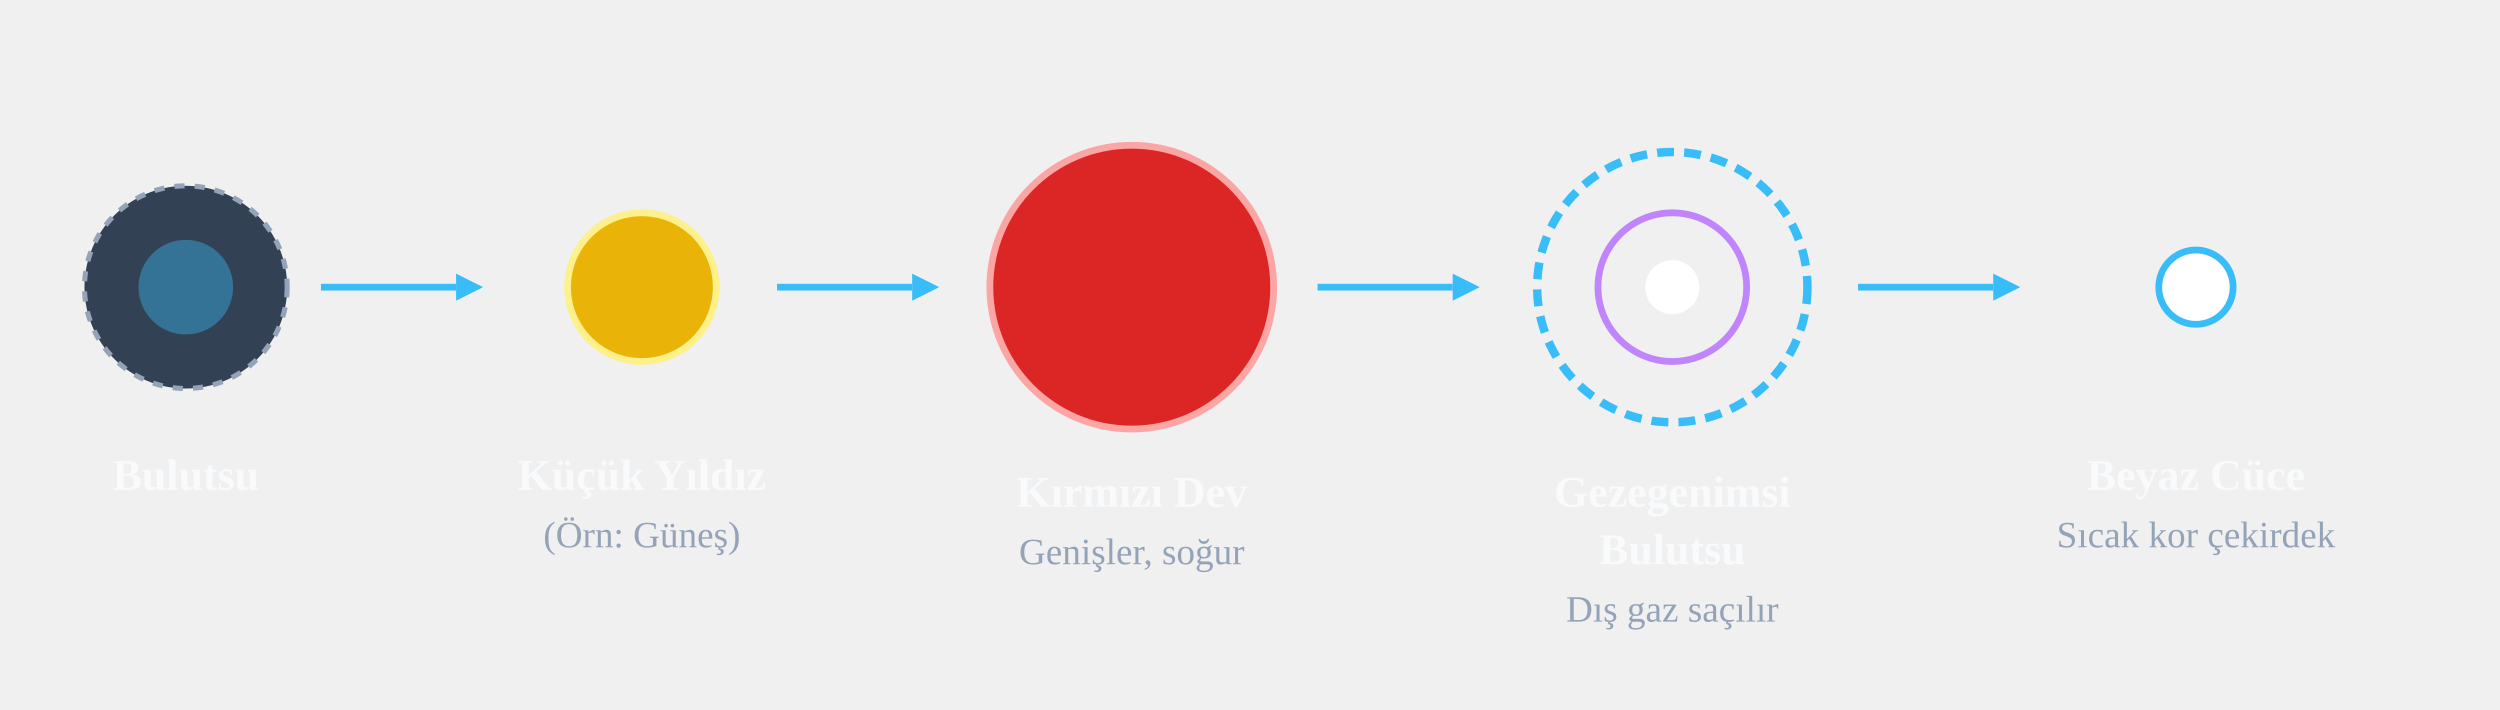
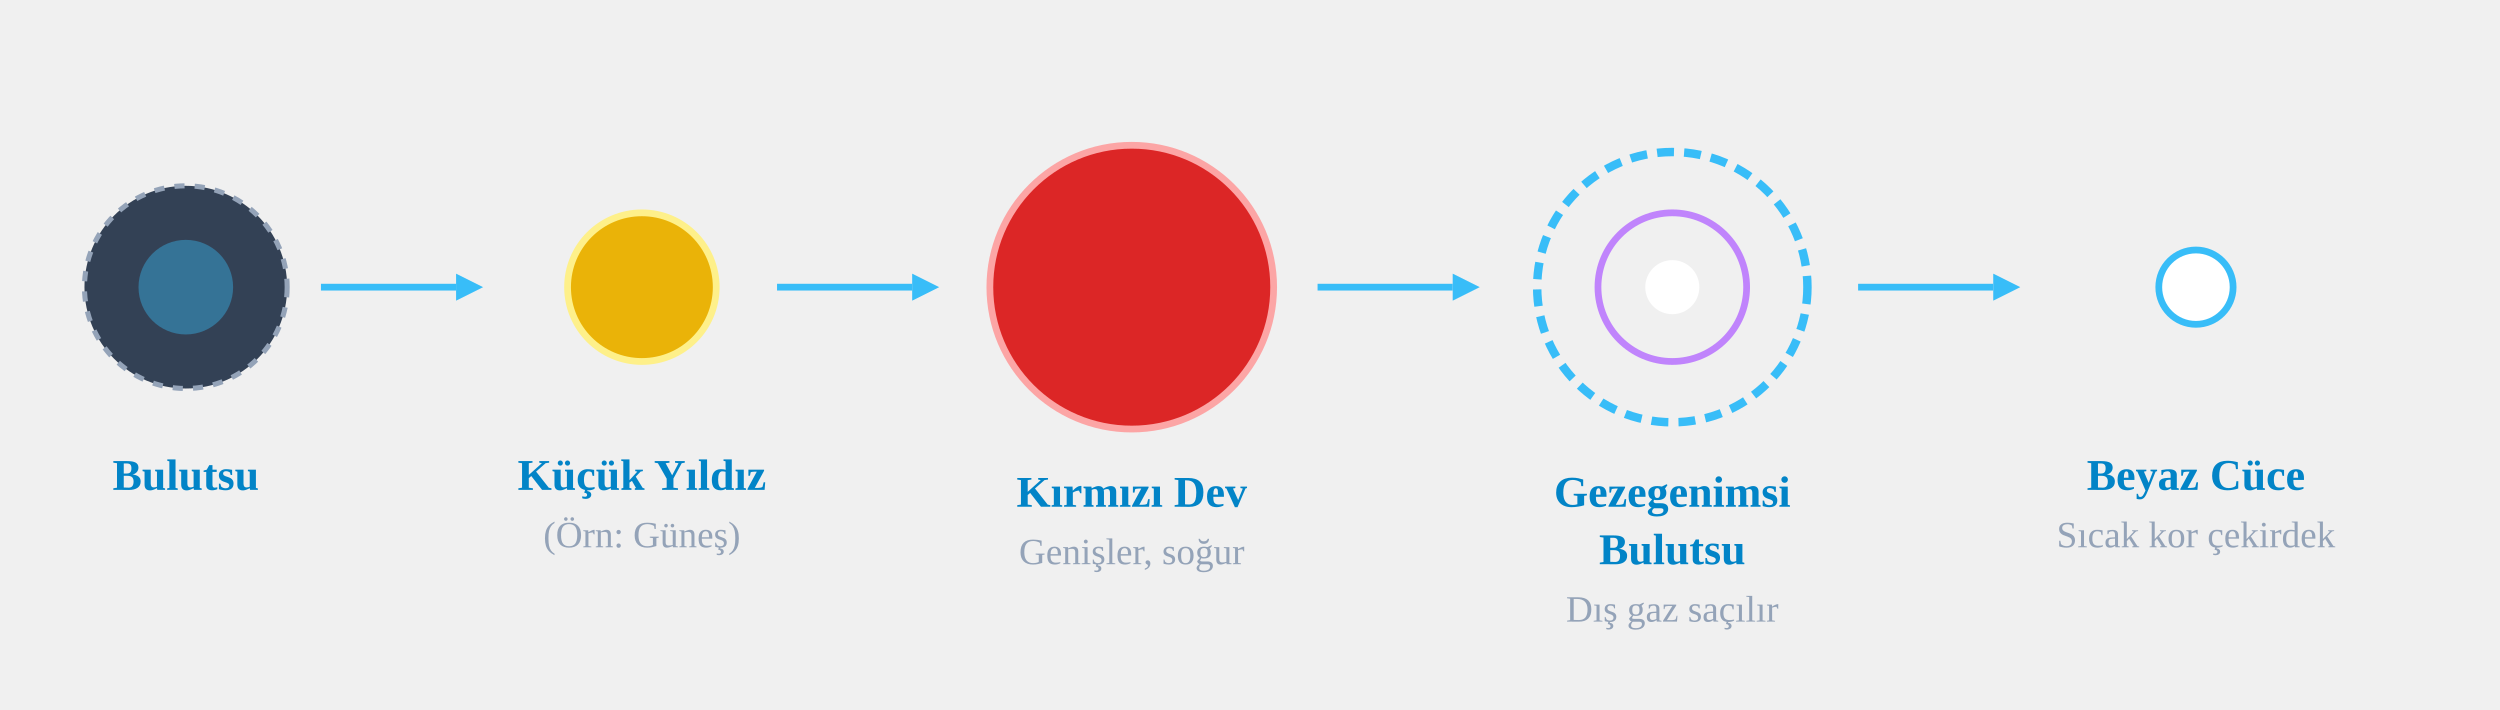
<svg xmlns="http://www.w3.org/2000/svg" viewBox="0 0 740 210" width="100%" height="100%">
  <rect width="100%" height="100%" fill="none" />
  <g transform="translate(10, 30)">
    <circle cx="45" cy="55" r="30" fill="#334155" stroke="#94a3b8" stroke-width="1.5" stroke-dasharray="3,3" />
    <circle cx="45" cy="55" r="14" fill="#38bdf8" opacity="0.4" />
-     <text x="45" y="115" fill="#f8fafc" font-size="13" font-weight="bold" text-anchor="middle">Bulutsu</text>
+     <text x="45" y="115" fill="#0284c7" font-size="13" font-weight="bold" text-anchor="middle">Bulutsu</text>
  </g>
  <line x1="95" y1="85" x2="135" y2="85" stroke="#38bdf8" stroke-width="2" />
  <polygon points="135,81 143,85 135,89" fill="#38bdf8" />
  <g transform="translate(145, 30)">
    <circle cx="45" cy="55" r="22" fill="#eab308" stroke="#fef08a" stroke-width="2" />
-     <text x="45" y="115" fill="#f8fafc" font-size="13" font-weight="bold" text-anchor="middle">Küçük Yıldız</text>
+     <text x="45" y="115" fill="#0284c7" font-size="13" font-weight="bold" text-anchor="middle">Küçük Yıldız</text>
    <text x="45" y="132" fill="#94a3b8" font-size="11" text-anchor="middle">(Örn: Güneş)</text>
  </g>
  <line x1="230" y1="85" x2="270" y2="85" stroke="#38bdf8" stroke-width="2" />
  <polygon points="270,81 278,85 270,89" fill="#38bdf8" />
  <g transform="translate(280, 20)">
    <circle cx="55" cy="65" r="42" fill="#dc2626" stroke="#fca5a5" stroke-width="2" />
-     <text x="55" y="130" fill="#f8fafc" font-size="13" font-weight="bold" text-anchor="middle">Kırmızı Dev</text>
+     <text x="55" y="130" fill="#0284c7" font-size="13" font-weight="bold" text-anchor="middle">Kırmızı Dev</text>
    <text x="55" y="147" fill="#94a3b8" font-size="11" text-anchor="middle">Genişler, soğur</text>
  </g>
  <line x1="390" y1="85" x2="430" y2="85" stroke="#38bdf8" stroke-width="2" />
  <polygon points="430,81 438,85 430,89" fill="#38bdf8" />
  <g transform="translate(440, 20)">
    <circle cx="55" cy="65" r="40" fill="none" stroke="#38bdf8" stroke-width="2.5" stroke-dasharray="5,3" />
    <circle cx="55" cy="65" r="22" fill="none" stroke="#c084fc" stroke-width="2" />
    <circle cx="55" cy="65" r="8" fill="#ffffff" />
-     <text x="55" y="130" fill="#f8fafc" font-size="13" font-weight="bold" text-anchor="middle">Gezegenimsi</text>
-     <text x="55" y="147" fill="#f8fafc" font-size="13" font-weight="bold" text-anchor="middle">Bulutsu</text>
+     <text x="55" y="130" fill="#0284c7" font-size="13" font-weight="bold" text-anchor="middle">Gezegenimsi</text>
+     <text x="55" y="147" fill="#0284c7" font-size="13" font-weight="bold" text-anchor="middle">Bulutsu</text>
    <text x="55" y="164" fill="#94a3b8" font-size="11" text-anchor="middle">Dış gaz saçılır</text>
  </g>
  <line x1="550" y1="85" x2="590" y2="85" stroke="#38bdf8" stroke-width="2" />
  <polygon points="590,81 598,85 590,89" fill="#38bdf8" />
  <g transform="translate(605, 30)">
    <circle cx="45" cy="55" r="11" fill="#ffffff" stroke="#38bdf8" stroke-width="2" />
-     <text x="45" y="115" fill="#f8fafc" font-size="13" font-weight="bold" text-anchor="middle">Beyaz Cüce</text>
+     <text x="45" y="115" fill="#0284c7" font-size="13" font-weight="bold" text-anchor="middle">Beyaz Cüce</text>
    <text x="45" y="132" fill="#94a3b8" font-size="11" text-anchor="middle">Sıcak kor çekirdek</text>
  </g>
</svg>
